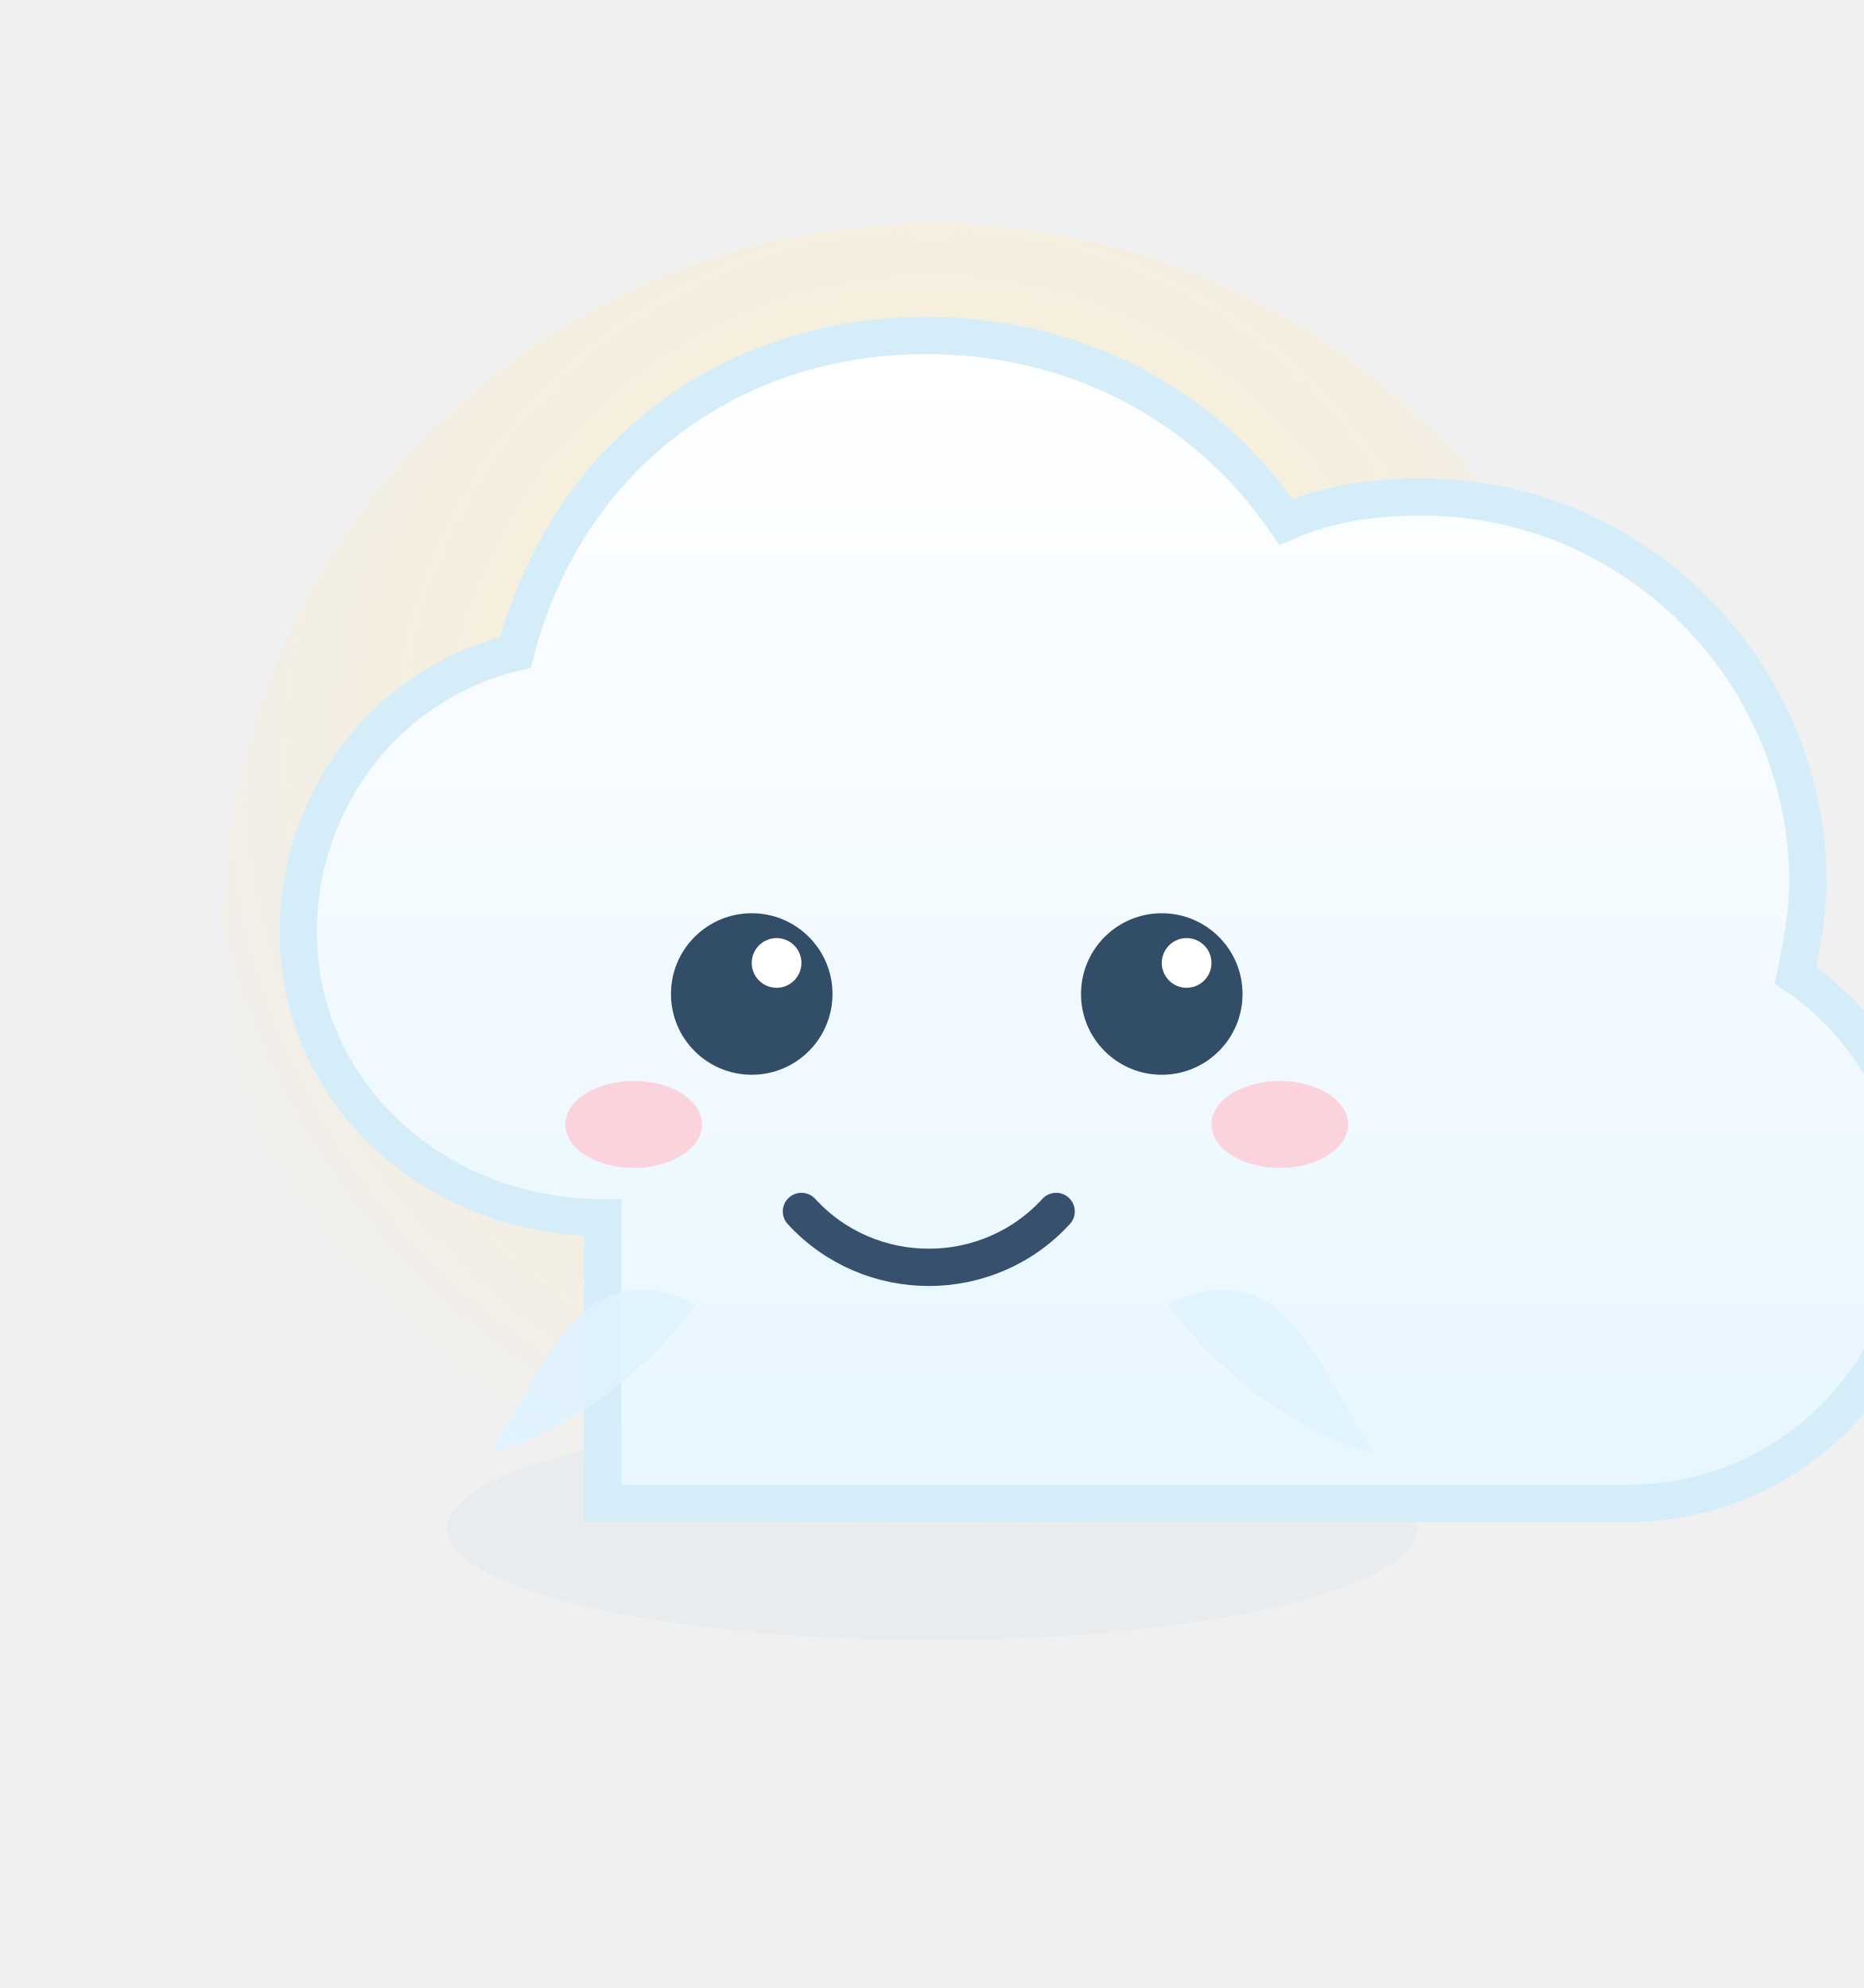
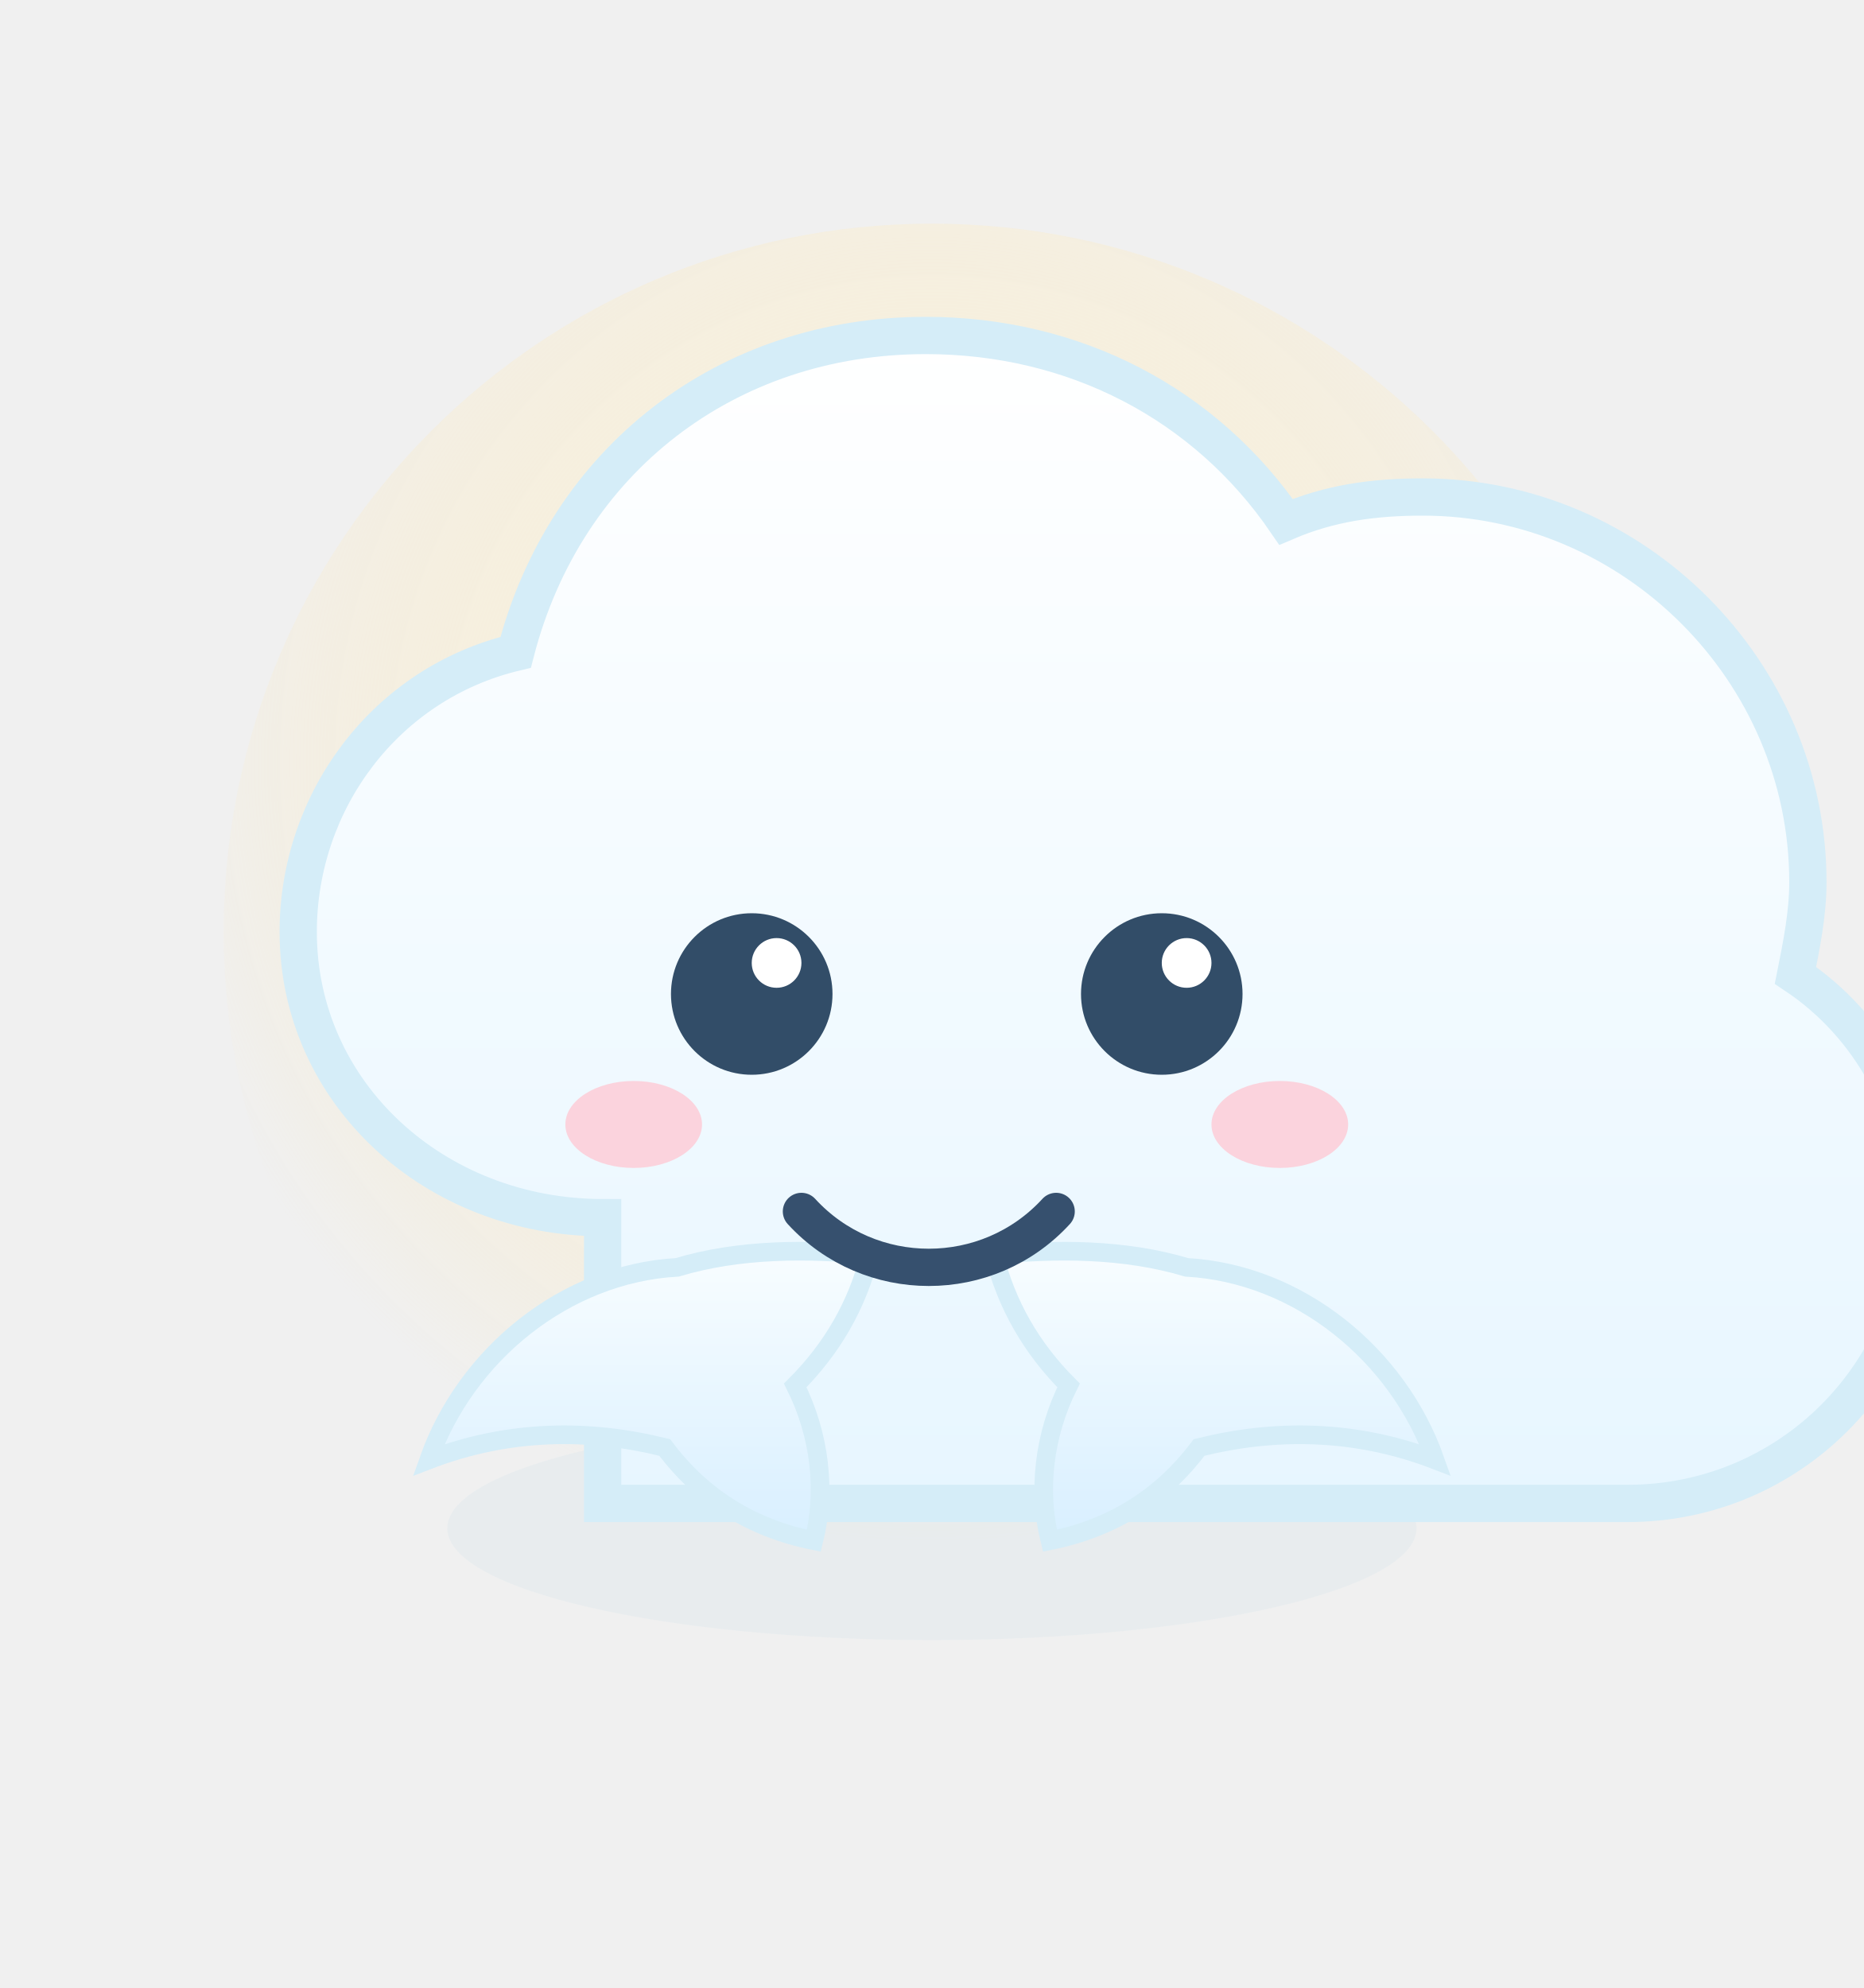
<svg xmlns="http://www.w3.org/2000/svg" viewBox="0 0 300 320" role="img" aria-label="Pofi idle cloud">
  <defs>
    <radialGradient id="glow" cx="50%" cy="38%" r="56%">
      <stop offset="0%" stop-color="#fffef8" stop-opacity="0.96" />
      <stop offset="100%" stop-color="#ffe39f" stop-opacity="0" />
    </radialGradient>
    <linearGradient id="cloud" x1="0%" y1="0%" x2="0%" y2="100%">
      <stop offset="0%" stop-color="#ffffff" />
      <stop offset="100%" stop-color="#e7f6ff" />
    </linearGradient>
+     <linearGradient id="hand" x1="0%" y1="0%" x2="0%" y2="100%">
+       <stop offset="0%" stop-color="#f8fdff" />
+       <stop offset="100%" stop-color="#d8efff" />
+     </linearGradient>
  </defs>
  <circle cx="150" cy="150" r="114" fill="url(#glow)" />
  <ellipse cx="150" cy="246" rx="78" ry="18" fill="#bfdbe8" opacity="0.16" />
  <path d="M97 196c-27 0-49-20-49-46 0-21 14-40 35-45 8-31 34-51 66-51 24 0 45 11 58 30 7-3 14-4 22-4 34 0 62 28 62 62 0 5-1 10-2 15 12 8 20 22 20 38 0 26-21 47-47 47H97z" fill="url(#cloud)" stroke="#d5edf8" stroke-width="6" />
-   <path d="M112 210c-8 11-20 20-33 24 9-15 15-33 33-24z" fill="#dff3ff" opacity="0.9" />
-   <path d="M188 210c8 11 20 20 33 24-9-15-15-33-33-24z" fill="#dff3ff" opacity="0.9" />
+   <g fill="url(#hand)" stroke="#d5edf8" stroke-width="3">
+     <path d="M109 204c-18 1-34 14-40 31 13-5 26-5 38-2 6 8 14 13 24 15 2-8 1-17-3-25 6-6 10-13 12-21-10-1-21-1-31 2z" />
+     <path d="M191 204c18 1 34 14 40 31-13-5-26-5-38-2-6 8-14 13-24 15-2-8-1-17 3-25-6-6-10-13-12-21 10-1 21-1 31 2z" />
+   </g>
  <circle cx="121" cy="160" r="13" fill="#324d68" />
  <circle cx="187" cy="160" r="13" fill="#324d68" />
  <circle cx="125" cy="155" r="4" fill="#fff" />
  <circle cx="191" cy="155" r="4" fill="#fff" />
  <ellipse cx="102" cy="181" rx="11" ry="7" fill="#ffc7d2" opacity="0.76" />
  <ellipse cx="206" cy="181" rx="11" ry="7" fill="#ffc7d2" opacity="0.76" />
  <path d="M129 195c11 12 30 12 41 0" fill="none" stroke="#36506e" stroke-width="6" stroke-linecap="round" />
</svg>
